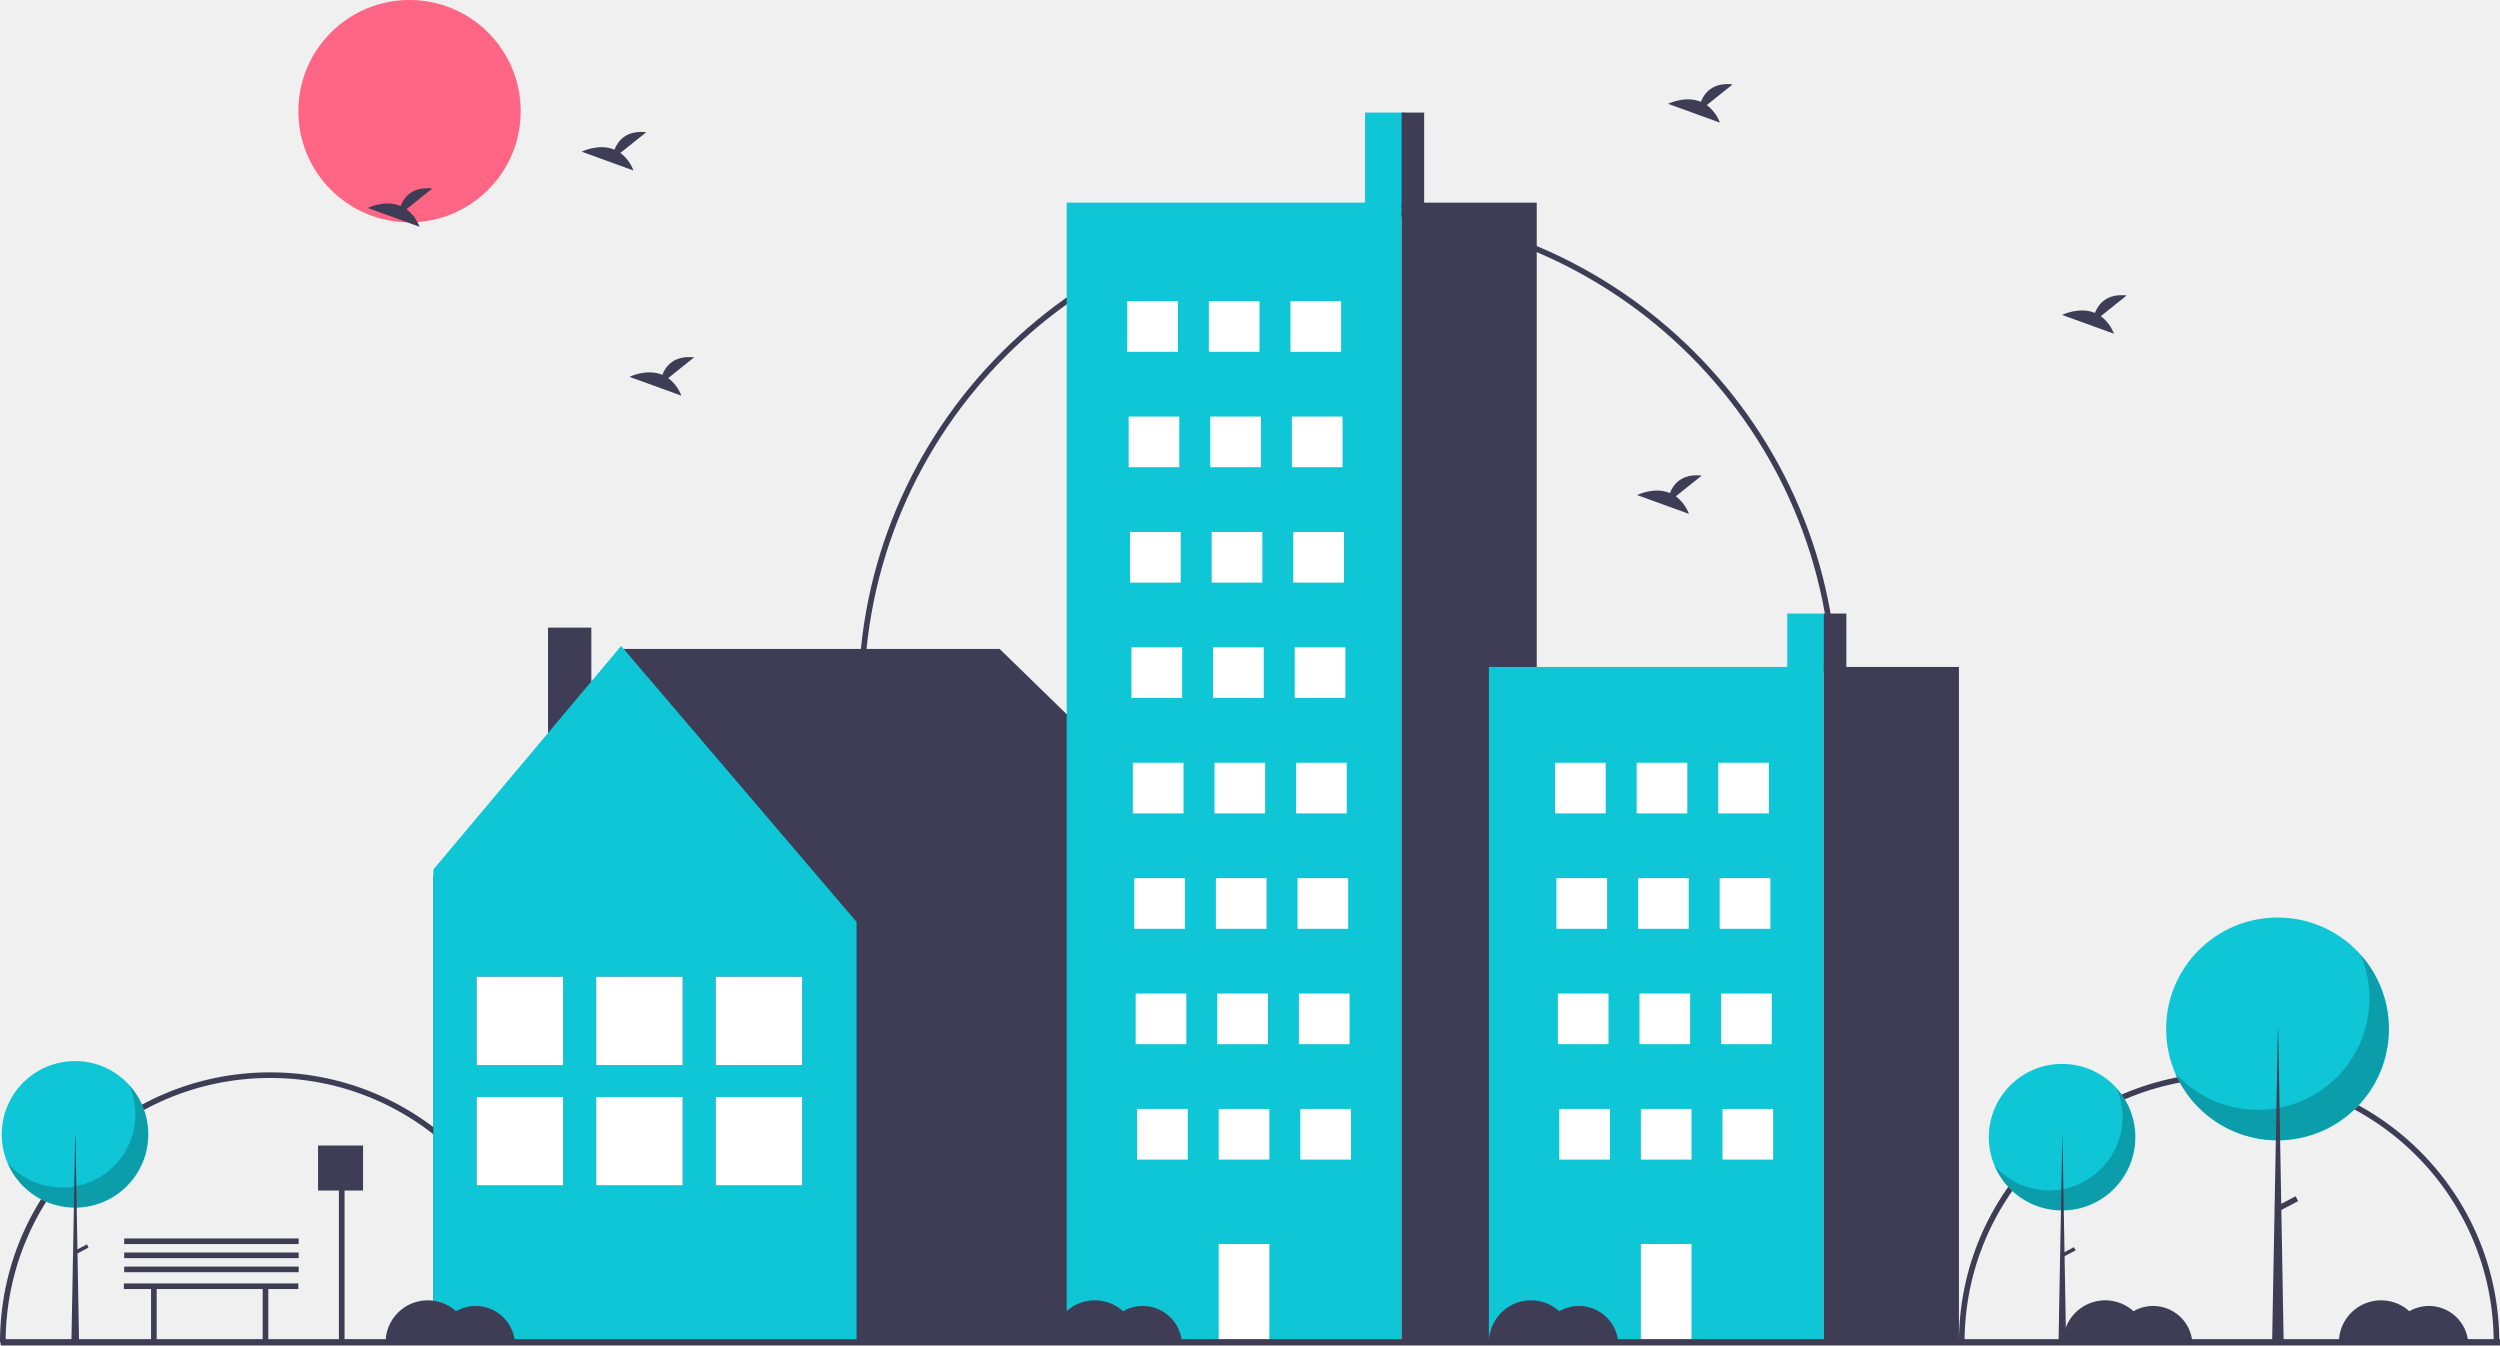
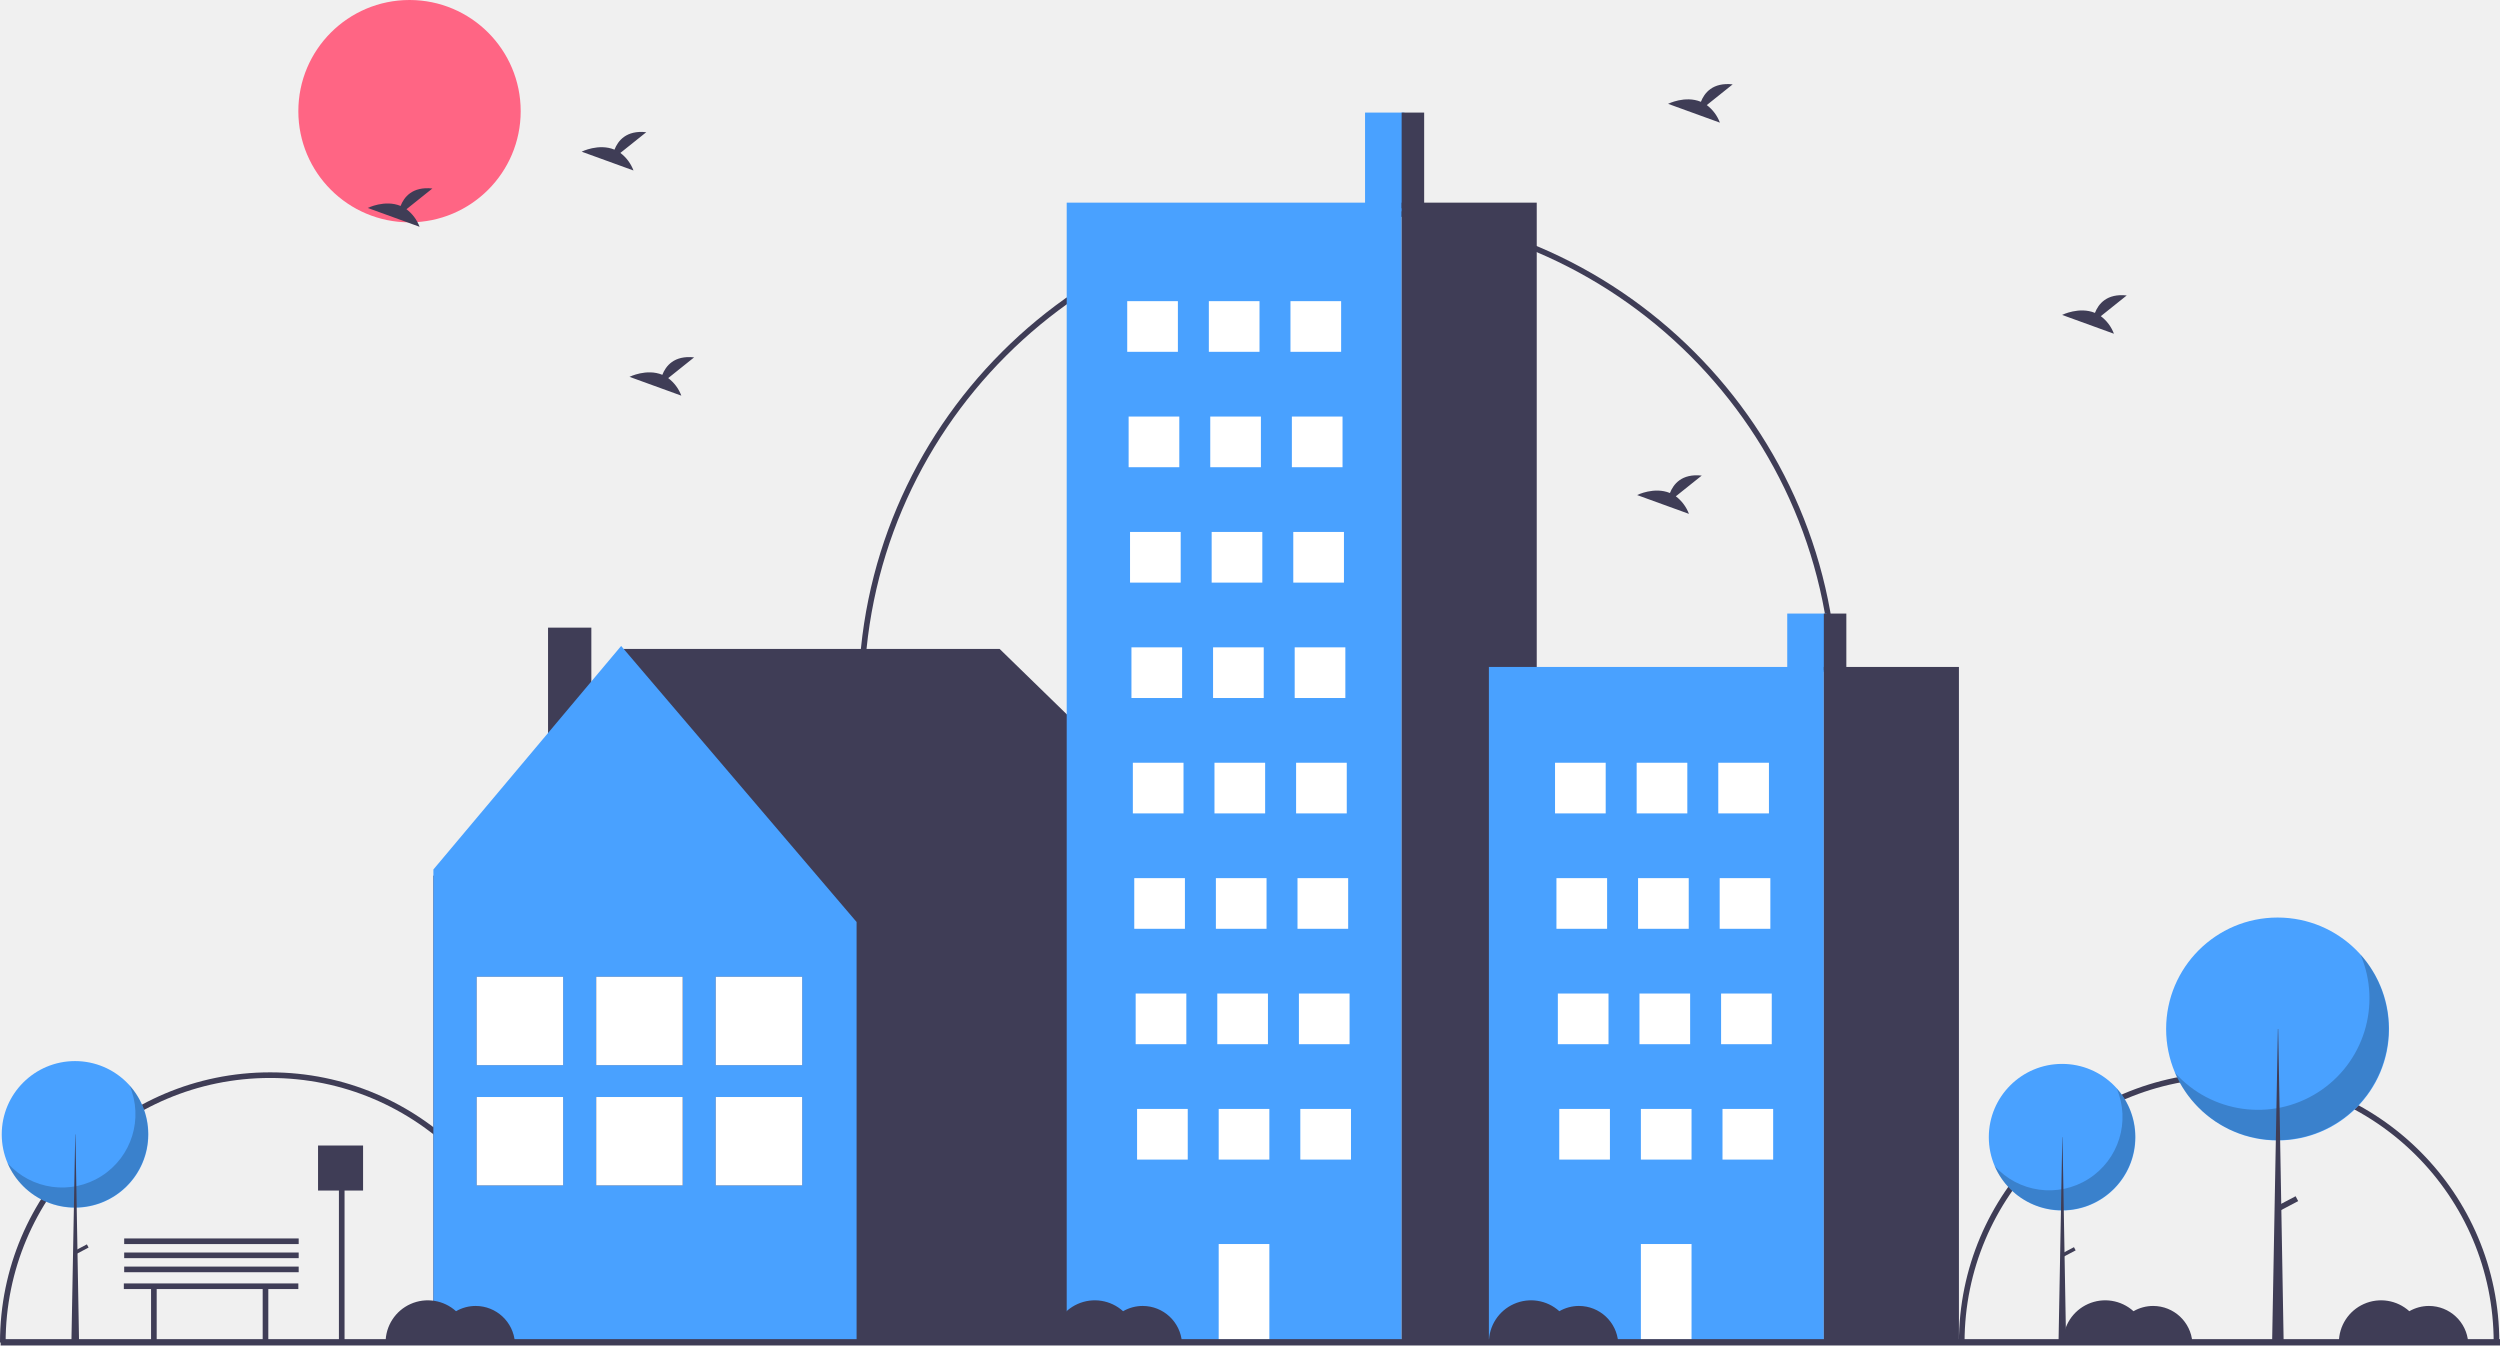
<svg xmlns="http://www.w3.org/2000/svg" id="b90746aa-ab89-4048-b48f-88833dcede4a" data-name="Layer 1" width="888.244" height="478.033" viewBox="0 0 888.244 478.033">
  <path d="M347.878,687.984h-2a94,94,0,0,0-188,0h-2a96,96,0,0,1,192,0Z" transform="translate(-155.8779 -210.9836)" fill="#3f3d56" />
  <path d="M1043.878,687.984h-2a94,94,0,1,0-188,0h-2a96,96,0,1,1,192,0Z" transform="translate(-155.8779 -210.9836)" fill="#3f3d56" />
  <path d="M808.878,458.984h-2c0-94.841-77.159-172-172-172-94.841,0-172,77.159-172,172h-2c0-95.944,78.056-174,174-174C730.822,284.984,808.878,363.04,808.878,458.984Z" transform="translate(-155.8779 -210.9836)" fill="#3f3d56" />
  <circle cx="145.5" cy="39.5" r="39.5" fill="#ff6584" />
  <polygon points="153.891 311.384 221.752 230.567 355.171 230.567 436.705 309.983 435.058 311.042 435.646 311.042 435.646 476.227 153.984 476.227 153.984 311.042 153.891 311.384" fill="#3f3d56" />
  <rect x="350.597" y="433.984" width="15.383" height="53.249" transform="translate(560.6994 710.2322) rotate(-180)" fill="#3f3d56" />
-   <polygon points="220.694 229.508 304.345 327.581 304.345 476.227 153.984 476.227 153.984 308.924 220.694 229.508" fill="#0ec6d5" />
+   <polygon points="220.694 229.508 304.345 327.581 304.345 476.227 153.984 476.227 153.984 308.924 220.694 229.508" fill="#49a1ff" />
  <rect x="254.306" y="347.044" width="30.708" height="31.398" fill="#3f3d56" />
  <rect x="254.306" y="389.767" width="30.708" height="31.398" fill="#3f3d56" />
  <rect x="254.306" y="347.044" width="30.708" height="31.398" fill="#fff" />
  <rect x="254.306" y="389.767" width="30.708" height="31.398" fill="#fff" />
  <rect x="211.838" y="347.044" width="30.708" height="31.398" fill="#3f3d56" />
  <rect x="211.838" y="389.767" width="30.708" height="31.398" fill="#3f3d56" />
  <rect x="211.838" y="347.044" width="30.708" height="31.398" fill="#fff" />
  <rect x="211.838" y="389.767" width="30.708" height="31.398" fill="#fff" />
  <rect x="169.369" y="347.044" width="30.708" height="31.398" fill="#3f3d56" />
  <rect x="169.369" y="389.767" width="30.708" height="31.398" fill="#3f3d56" />
  <rect x="169.369" y="347.044" width="30.708" height="31.398" fill="#fff" />
  <rect x="169.369" y="389.767" width="30.708" height="31.398" fill="#fff" />
-   <rect x="485" y="40" width="14" height="35" fill="#0ec6d5" />
-   <rect x="379" y="72" width="119" height="405" fill="#0ec6d5" />
+   <rect x="485" y="40" width="14" height="35" fill="#49a1ff" />
+   <rect x="379" y="72" width="119" height="405" fill="#49a1ff" />
  <rect x="498" y="72" width="48" height="405" fill="#3f3d56" />
  <rect x="400.5" y="107" width="18" height="18" fill="#fff" />
  <rect x="429.5" y="107" width="18" height="18" fill="#fff" />
  <rect x="458.5" y="107" width="18" height="18" fill="#fff" />
  <rect x="401" y="148" width="18" height="18" fill="#fff" />
  <rect x="430" y="148" width="18" height="18" fill="#fff" />
  <rect x="459" y="148" width="18" height="18" fill="#fff" />
  <rect x="401.5" y="189" width="18" height="18" fill="#fff" />
  <rect x="430.5" y="189" width="18" height="18" fill="#fff" />
  <rect x="459.5" y="189" width="18" height="18" fill="#fff" />
  <rect x="402" y="230" width="18" height="18" fill="#fff" />
  <rect x="431" y="230" width="18" height="18" fill="#fff" />
  <rect x="460" y="230" width="18" height="18" fill="#fff" />
  <rect x="402.5" y="271" width="18" height="18" fill="#fff" />
  <rect x="431.5" y="271" width="18" height="18" fill="#fff" />
  <rect x="460.5" y="271" width="18" height="18" fill="#fff" />
  <rect x="403" y="312" width="18" height="18" fill="#fff" />
  <rect x="432" y="312" width="18" height="18" fill="#fff" />
  <rect x="461" y="312" width="18" height="18" fill="#fff" />
  <rect x="403.5" y="353" width="18" height="18" fill="#fff" />
  <rect x="432.5" y="353" width="18" height="18" fill="#fff" />
  <rect x="461.5" y="353" width="18" height="18" fill="#fff" />
  <rect x="404" y="394" width="18" height="18" fill="#fff" />
  <rect x="433" y="394" width="18" height="18" fill="#fff" />
  <rect x="433" y="442" width="18" height="34" fill="#fff" />
  <rect x="462" y="394" width="18" height="18" fill="#fff" />
  <rect x="498" y="40" width="8" height="34" fill="#3f3d56" />
-   <rect x="635" y="218" width="14" height="20.744" fill="#0ec6d5" />
-   <rect x="529" y="236.966" width="119" height="240.034" fill="#0ec6d5" />
+   <rect x="635" y="218" width="14" height="20.744" fill="#49a1ff" />
+   <rect x="529" y="236.966" width="119" height="240.034" fill="#49a1ff" />
  <rect x="648" y="236.966" width="48" height="240.034" fill="#3f3d56" />
  <rect x="552.5" y="271" width="18" height="18" fill="#fff" />
  <rect x="581.5" y="271" width="18" height="18" fill="#fff" />
  <rect x="610.5" y="271" width="18" height="18" fill="#fff" />
  <rect x="553" y="312" width="18" height="18" fill="#fff" />
  <rect x="582" y="312" width="18" height="18" fill="#fff" />
  <rect x="611" y="312" width="18" height="18" fill="#fff" />
  <rect x="553.5" y="353" width="18" height="18" fill="#fff" />
  <rect x="582.5" y="353" width="18" height="18" fill="#fff" />
  <rect x="611.5" y="353" width="18" height="18" fill="#fff" />
  <rect x="554" y="394" width="18" height="18" fill="#fff" />
  <rect x="583" y="394" width="18" height="18" fill="#fff" />
  <rect x="583" y="442" width="18" height="34" fill="#fff" />
  <rect x="612" y="394" width="18" height="18" fill="#fff" />
  <rect x="648" y="218" width="8" height="20.151" fill="#3f3d56" />
  <rect x="0.244" y="475.792" width="888" height="2.241" fill="#3f3d56" />
-   <circle cx="732.66" cy="404.041" r="26.041" fill="#0ec6d5" />
+   <circle cx="732.66" cy="404.041" r="26.041" fill="#49a1ff" />
  <path d="M907.908,597.631A26.043,26.043,0,0,1,864.517,625.192a26.043,26.043,0,1,0,43.391-27.561Z" transform="translate(-155.8779 -210.9836)" opacity="0.2" />
  <polygon points="732.731 404.041 732.803 404.041 734.09 477.87 731.372 477.87 732.731 404.041" fill="#3f3d56" />
  <rect x="890.255" y="653.37" width="1.288" height="4.865" transform="translate(900.2789 -649.0124) rotate(62.23413)" fill="#3f3d56" />
-   <circle cx="809.218" cy="365.599" r="39.599" fill="#0ec6d5" />
+   <circle cx="809.218" cy="365.599" r="39.599" fill="#49a1ff" />
  <path d="M994.553,550.134a39.602,39.602,0,0,1-65.984,41.911,39.603,39.603,0,1,0,65.984-41.911Z" transform="translate(-155.8779 -210.9836)" opacity="0.2" />
  <polygon points="809.327 365.599 809.436 365.599 811.394 477.87 807.26 477.87 809.327 365.599" fill="#3f3d56" />
  <rect x="967.707" y="634.894" width="1.958" height="7.398" transform="translate(926.601 -727.0359) rotate(62.23413)" fill="#3f3d56" />
-   <circle cx="26.66" cy="403.041" r="26.041" fill="#0ec6d5" />
+   <circle cx="26.66" cy="403.041" r="26.041" fill="#49a1ff" />
  <path d="M201.908,596.631A26.043,26.043,0,0,1,158.517,624.192a26.043,26.043,0,1,0,43.391-27.561Z" transform="translate(-155.8779 -210.9836)" opacity="0.2" />
  <polygon points="26.731 403.041 26.803 403.041 28.09 476.87 25.372 476.87 26.731 403.041" fill="#3f3d56" />
  <rect x="184.255" y="652.37" width="1.288" height="4.865" transform="translate(522.291 -24.83639) rotate(62.23413)" fill="#3f3d56" />
  <path d="M762.291,248.319l9.206-7.363c-7.151-.789-10.09,3.111-11.292,6.198-5.587-2.32-11.669.72-11.669.72l18.419,6.687A13.938,13.938,0,0,0,762.291,248.319Z" transform="translate(-155.8779 -210.9836)" fill="#3f3d56" />
  <path d="M300.291,285.319l9.206-7.363c-7.151-.789-10.09,3.111-11.292,6.198-5.587-2.32-11.669.72-11.669.72l18.419,6.687A13.938,13.938,0,0,0,300.291,285.319Z" transform="translate(-155.8779 -210.9836)" fill="#3f3d56" />
  <path d="M902.291,323.319l9.206-7.363c-7.151-.789-10.09,3.111-11.292,6.198-5.587-2.32-11.669.72-11.669.72l18.419,6.687A13.938,13.938,0,0,0,902.291,323.319Z" transform="translate(-155.8779 -210.9836)" fill="#3f3d56" />
  <path d="M376.291,265.319l9.206-7.363c-7.151-.789-10.09,3.111-11.292,6.198-5.587-2.32-11.669.72-11.669.72l18.419,6.687A13.938,13.938,0,0,0,376.291,265.319Z" transform="translate(-155.8779 -210.9836)" fill="#3f3d56" />
  <path d="M393.291,345.319l9.206-7.363c-7.151-.789-10.09,3.111-11.292,6.198-5.587-2.32-11.669.72-11.669.72l18.419,6.687A13.938,13.938,0,0,0,393.291,345.319Z" transform="translate(-155.8779 -210.9836)" fill="#3f3d56" />
  <path d="M751.291,387.319l9.206-7.363c-7.151-.789-10.09,3.111-11.292,6.198-5.587-2.32-11.669.72-11.669.72l18.419,6.687A13.938,13.938,0,0,0,751.291,387.319Z" transform="translate(-155.8779 -210.9836)" fill="#3f3d56" />
  <polygon points="106 456 44 456 44 458 53.669 458 53.669 477 55.669 477 55.669 458 93.331 458 93.331 477 95.331 477 95.331 458 106 458 106 456" fill="#3f3d56" />
  <path d="M324.878,674.984a13.918,13.918,0,0,0-6.97,1.87A14.982,14.982,0,0,0,292.878,687.984h45.95A13.99,13.99,0,0,0,324.878,674.984Z" transform="translate(-155.8779 -210.9836)" fill="#3f3d56" />
  <path d="M561.878,674.984a13.918,13.918,0,0,0-6.97,1.87A14.982,14.982,0,0,0,529.878,687.984h45.95A13.99,13.99,0,0,0,561.878,674.984Z" transform="translate(-155.8779 -210.9836)" fill="#3f3d56" />
  <path d="M716.878,674.984a13.918,13.918,0,0,0-6.97,1.87A14.982,14.982,0,0,0,684.878,687.984h45.95A13.99,13.99,0,0,0,716.878,674.984Z" transform="translate(-155.8779 -210.9836)" fill="#3f3d56" />
  <path d="M920.878,674.984a13.918,13.918,0,0,0-6.97,1.87A14.982,14.982,0,0,0,888.878,687.984h45.95A13.99,13.99,0,0,0,920.878,674.984Z" transform="translate(-155.8779 -210.9836)" fill="#3f3d56" />
  <path d="M1018.878,674.984a13.918,13.918,0,0,0-6.97,1.87A14.982,14.982,0,0,0,986.878,687.984h45.95A13.99,13.99,0,0,0,1018.878,674.984Z" transform="translate(-155.8779 -210.9836)" fill="#3f3d56" />
  <polygon points="129 407 113 407 113 423 120.417 423 120.417 476.912 122.417 476.912 122.417 423 129 423 129 407" fill="#3f3d56" />
  <rect x="44.122" y="450.016" width="62" height="2" fill="#3f3d56" />
  <rect x="44.122" y="445.016" width="62" height="2" fill="#3f3d56" />
  <rect x="44.122" y="440.016" width="62" height="2" fill="#3f3d56" />
</svg>
